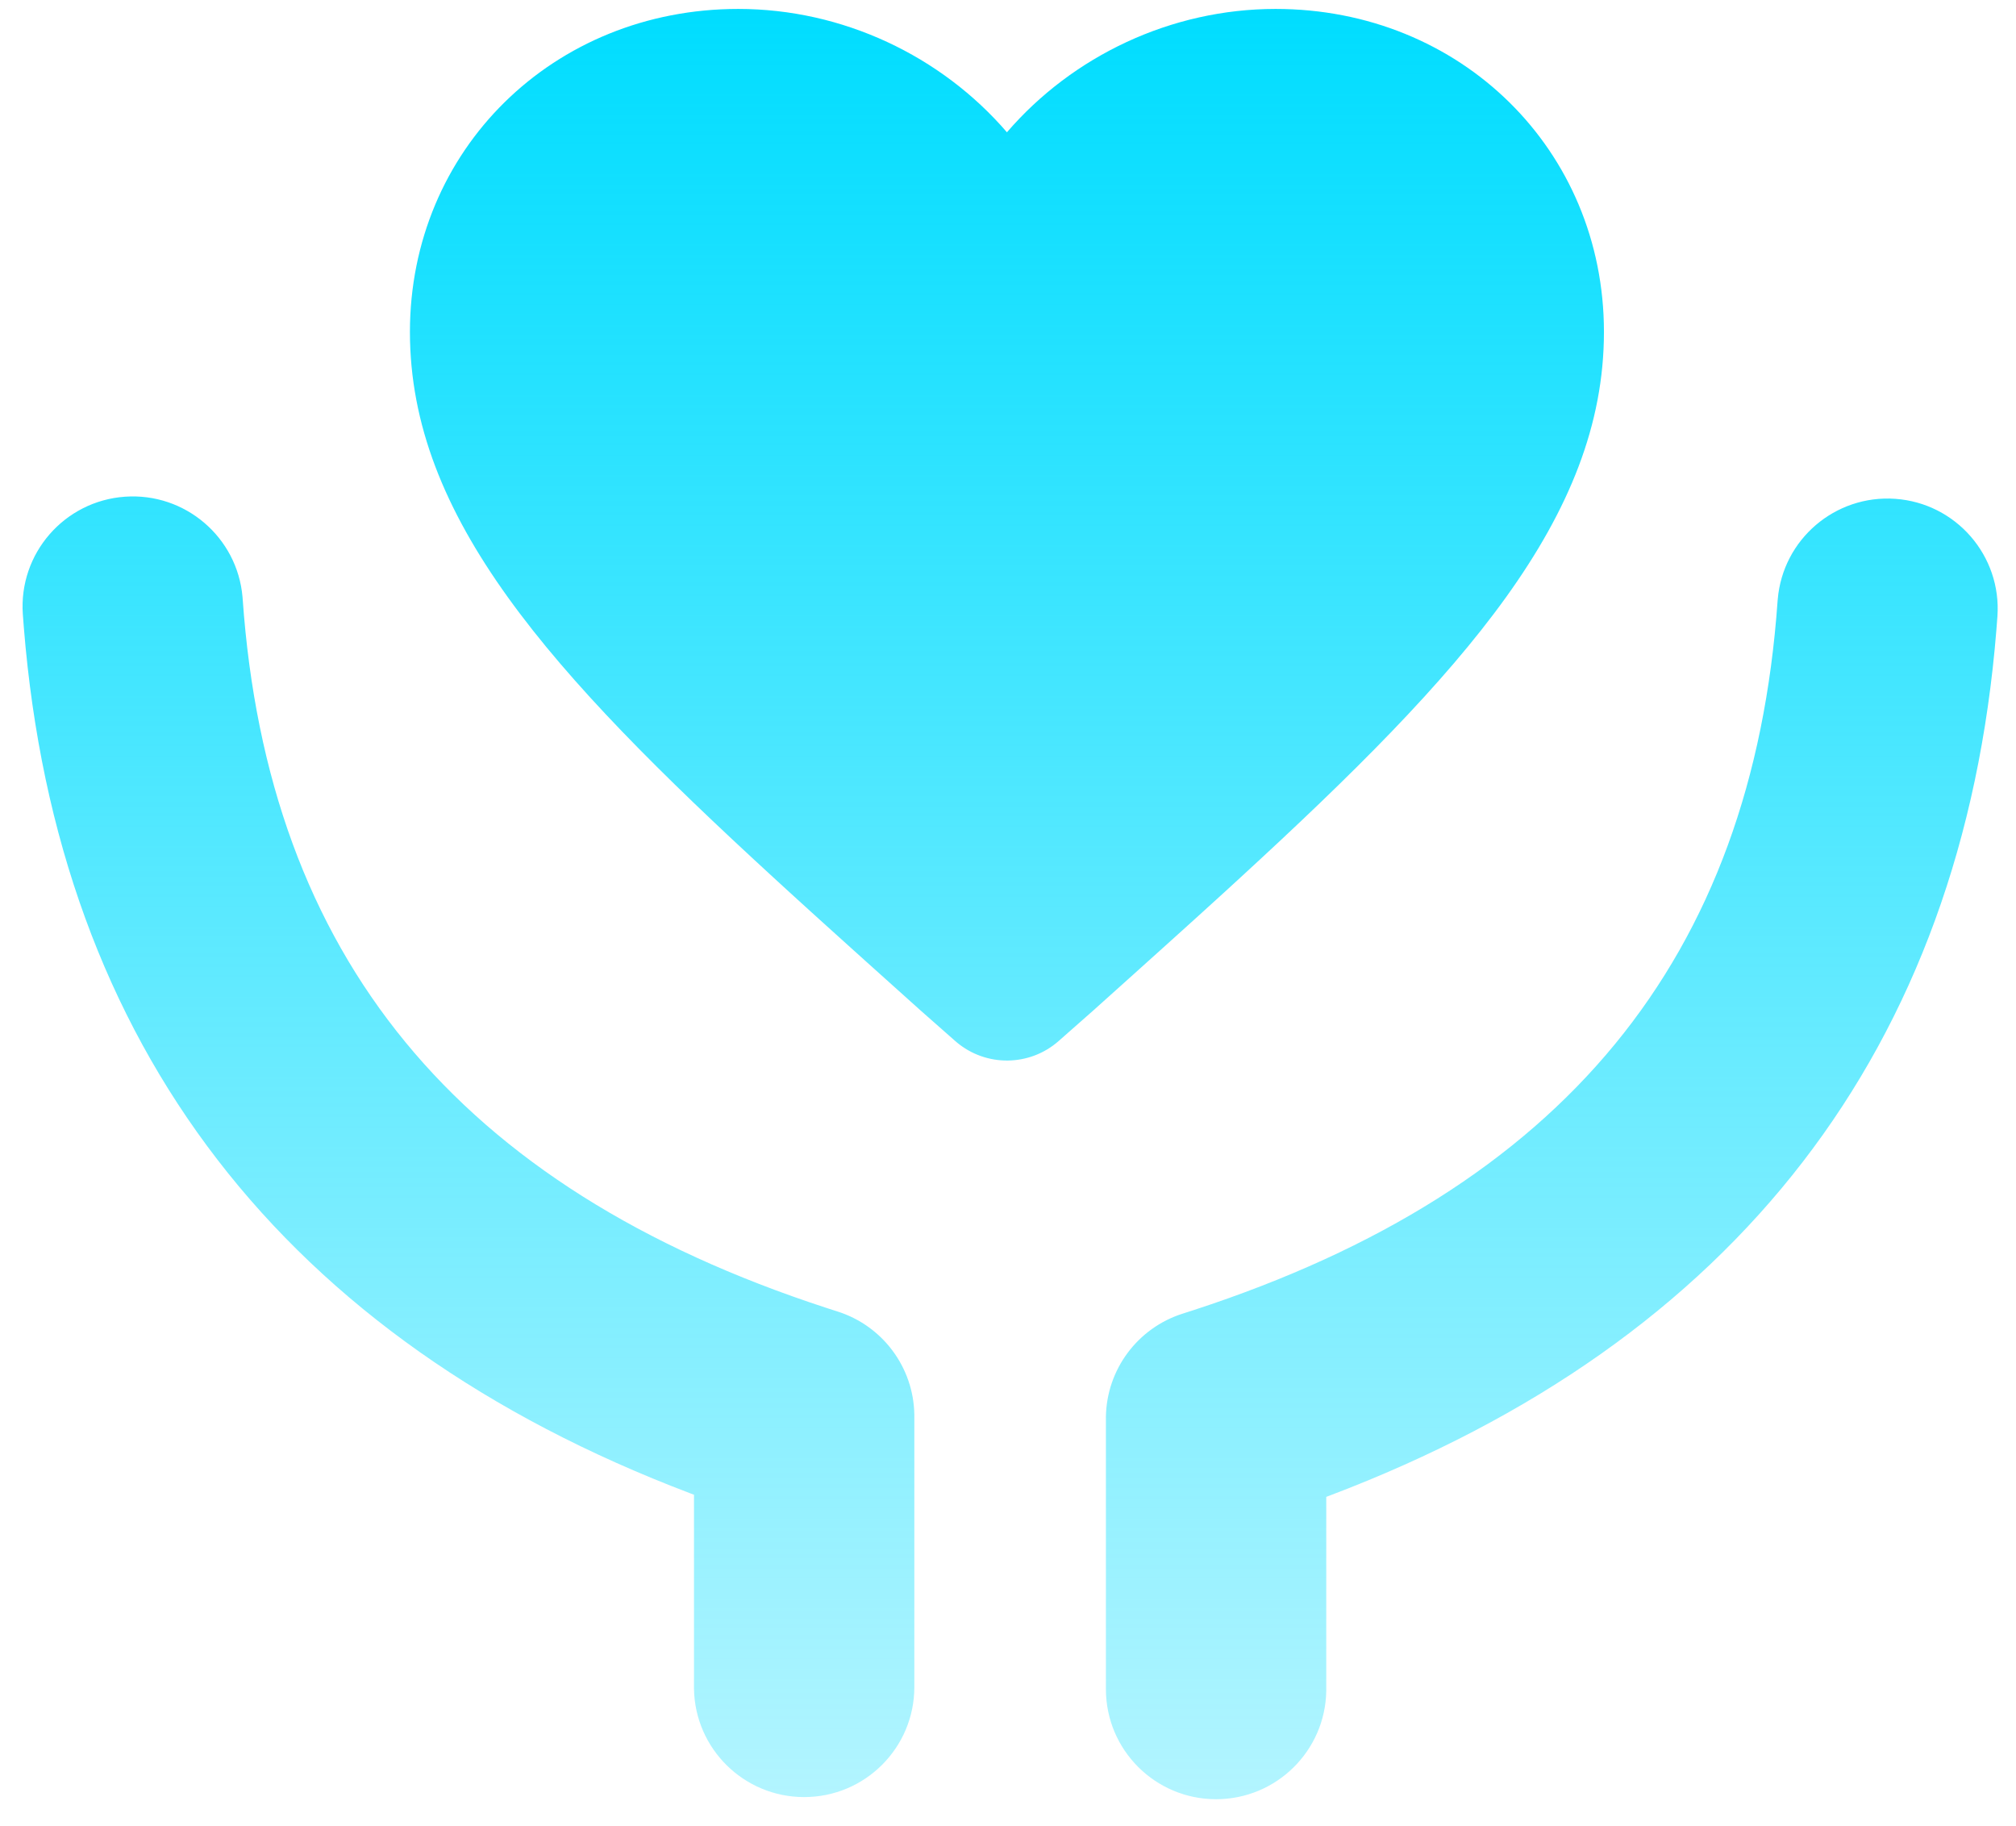
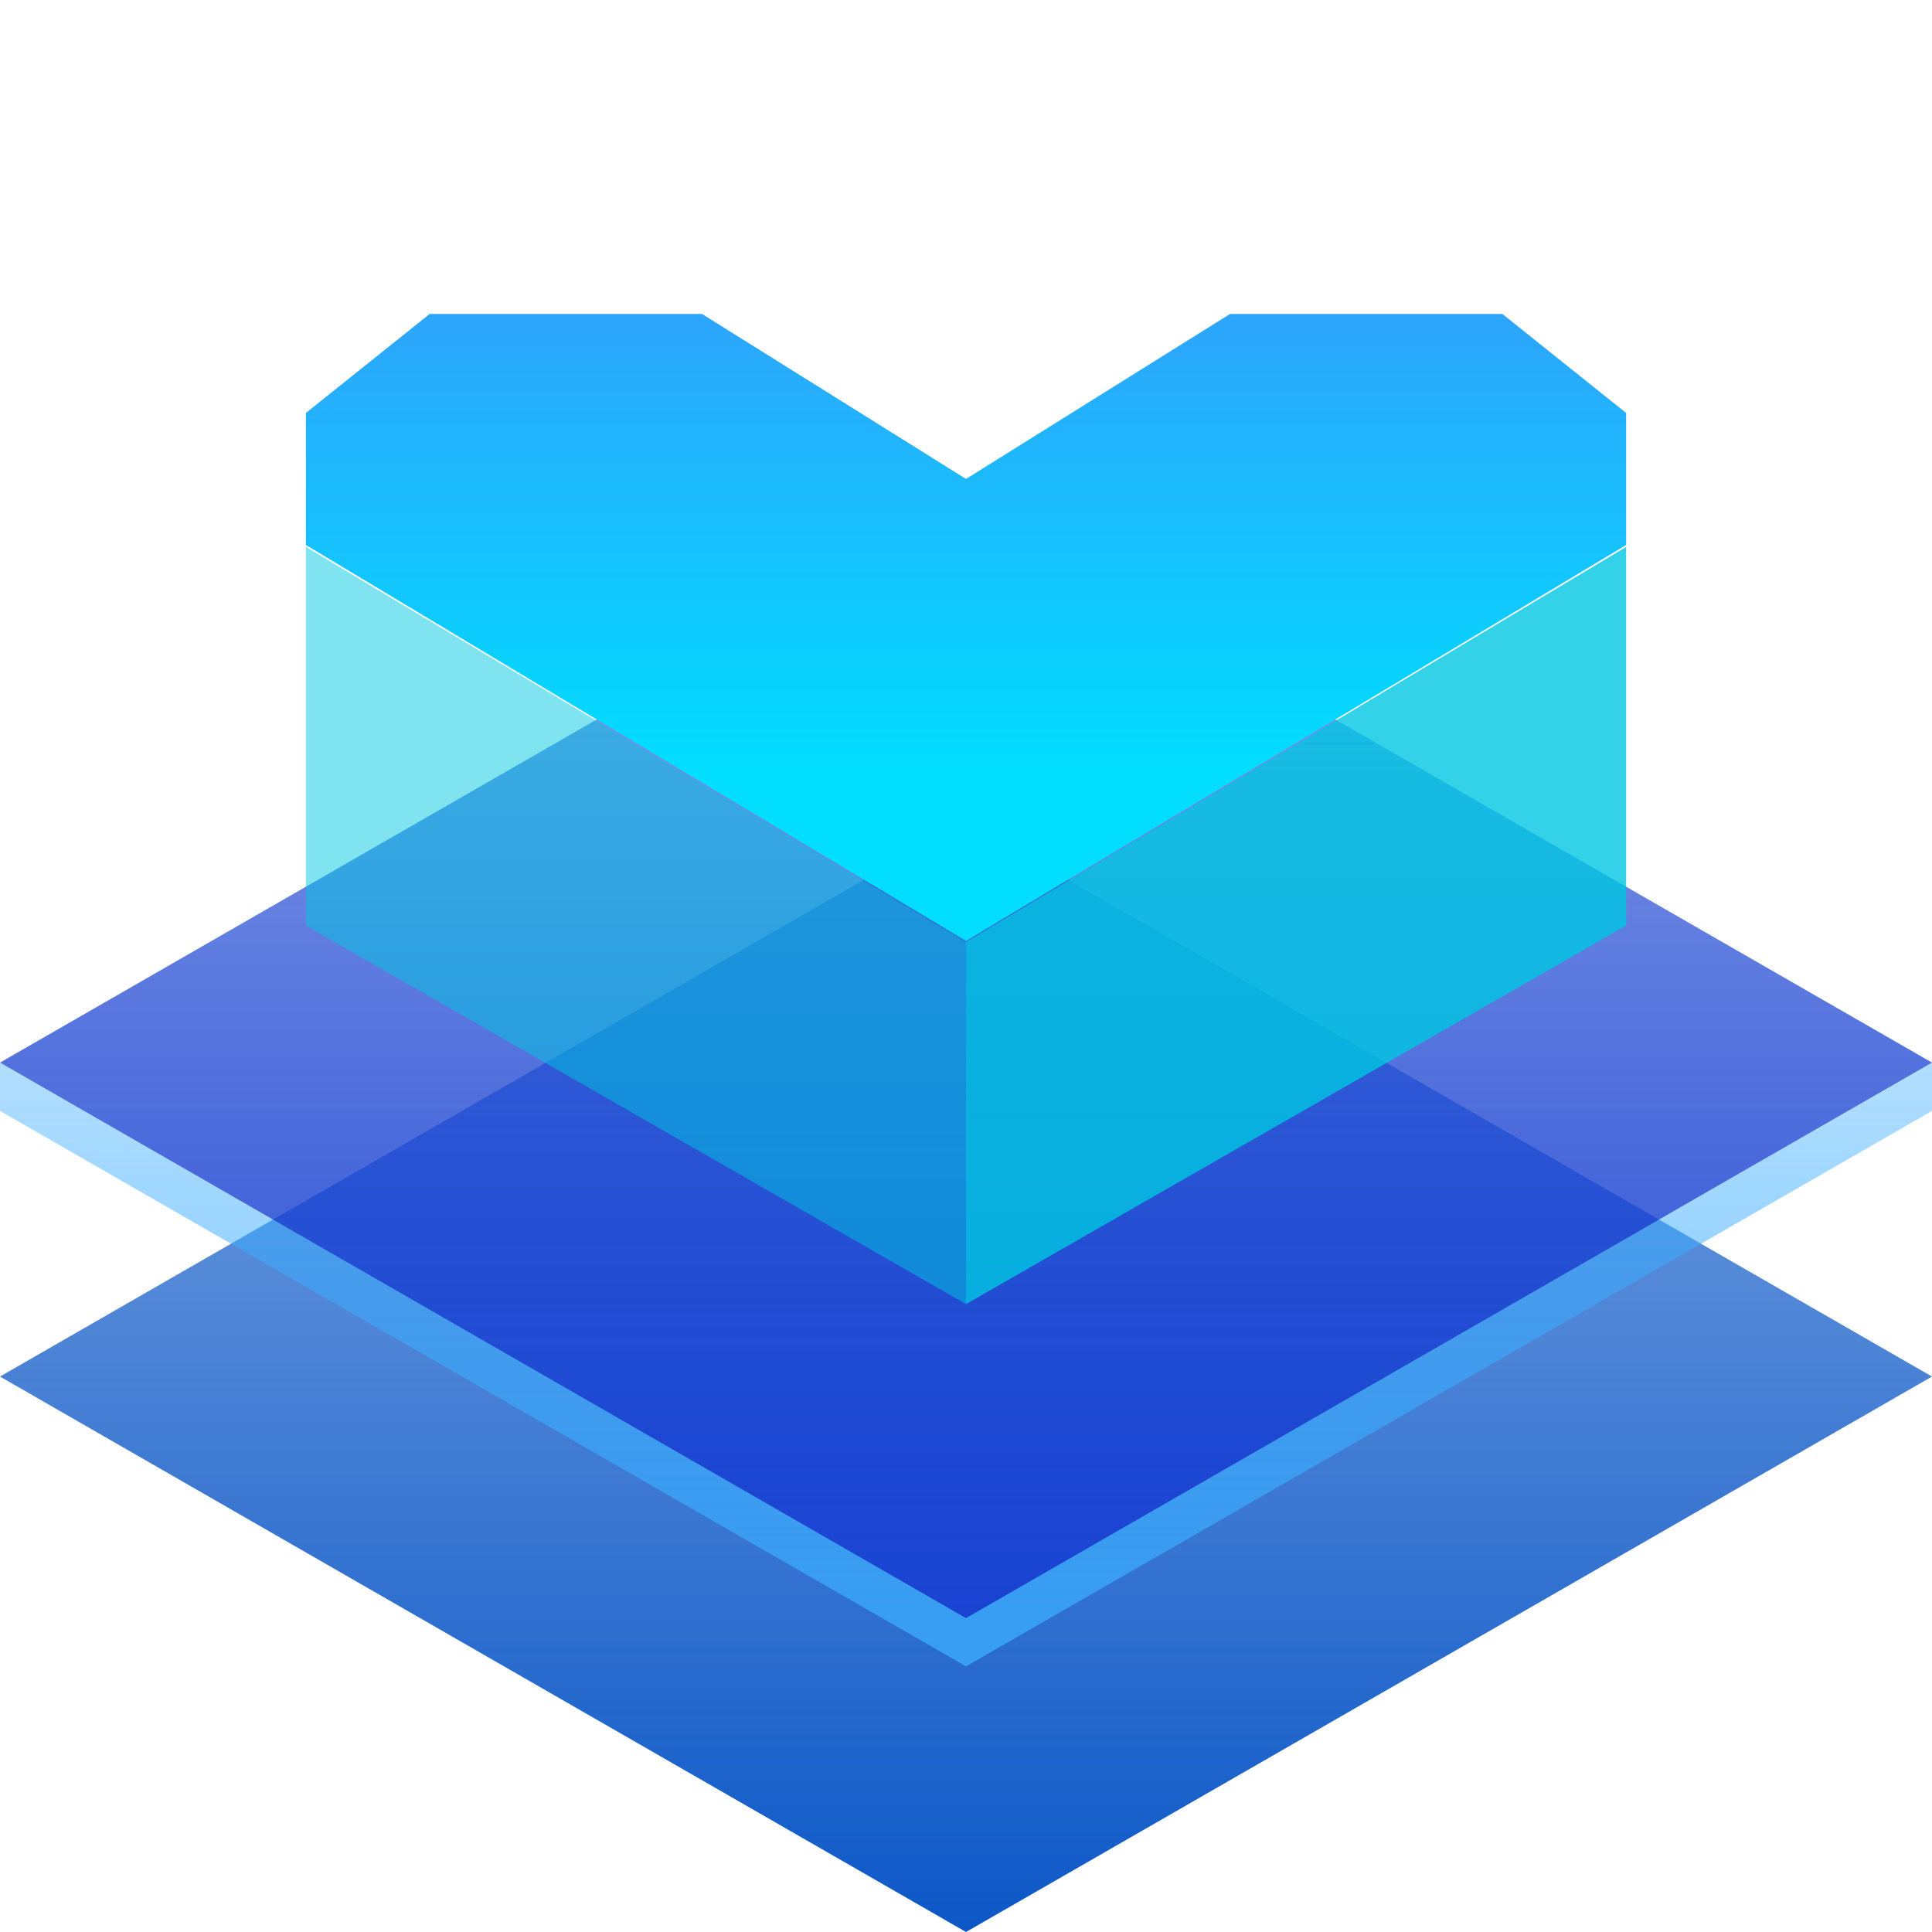
- <svg xmlns="http://www.w3.org/2000/svg" width="74" height="67" viewBox="0 0 74 67" fill="none">
-   <path d="M4.588 18.229C6.794 18.074 8.711 19.716 8.902 21.909L8.907 21.975C9.831 35.088 16.768 43.573 30.329 47.999L30.742 48.132C32.399 48.657 33.532 50.181 33.562 51.912L33.562 51.982V61.913C33.562 64.144 31.752 65.953 29.518 65.953C27.307 65.953 25.51 64.18 25.474 61.98L25.474 61.913L25.474 54.857L25.331 54.803C10.44 49.153 2.119 38.408 0.876 23.04L0.838 22.543C0.681 20.317 2.36 18.386 4.588 18.229ZM69.568 18.307C67.362 18.152 65.445 19.794 65.255 21.987L65.249 22.053C64.325 35.166 57.389 43.651 43.827 48.077L43.414 48.21C41.757 48.735 40.624 50.259 40.594 51.99L40.594 52.06V61.991C40.594 64.222 42.404 66.031 44.638 66.031C46.849 66.031 48.646 64.258 48.682 62.058L48.682 61.991L48.682 54.935L48.826 54.881C63.716 49.231 72.037 38.487 73.28 23.118L73.318 22.621C73.475 20.395 71.796 18.464 69.568 18.307ZM46.822 0.328C53.617 0.328 58.875 5.5 58.875 12.182C58.875 18.98 53.743 24.665 45.545 32.193L44.947 32.741L44.338 33.295L44.03 33.575L43.406 34.139L42.772 34.711L41.803 35.583L40.139 37.077L38.861 38.204C37.792 39.147 36.197 39.161 35.111 38.247L35.061 38.204L33.783 37.077L31.794 35.291L31.15 34.711L30.203 33.856C30.099 33.762 29.995 33.668 29.892 33.575L29.278 33.017C29.177 32.925 29.076 32.833 28.975 32.741L28.377 32.193C20.179 24.665 15.047 18.98 15.047 12.182C15.047 5.5 20.305 0.328 27.1 0.328C30.935 0.328 34.549 2.052 36.961 4.855C39.373 2.052 42.987 0.328 46.822 0.328Z" fill="url(#paint0_linear)" />
+ <svg xmlns="http://www.w3.org/2000/svg" width="80" height="80" viewBox="0 0 80 80" fill="none">
+   <path d="M40 34L80 57L40 80L0 57L40 34Z" fill="url(#paint0_linear)" />
+   <path d="M40 67L80 44V46L40 69L0 46V44L40 67Z" fill="url(#paint1_linear)" fill-opacity="0.8" />
+   <path d="M40 21L80 44L40 67L0 44L40 21Z" fill="url(#paint2_linear)" />
+   <path fill-rule="evenodd" clip-rule="evenodd" d="M40 19.833L29.067 13L17.792 13L12.667 17.1V22.567L40 38.967L67.334 22.567V17.1L62.209 13H50.934L40 19.833Z" fill="url(#paint3_linear)" />
+   <path opacity="0.8" d="M67.334 38.324V22.647L40.001 39.005V54L67.334 38.324Z" fill="#00C7E2" />
+   <path opacity="0.5" d="M12.667 38.324V22.647L40 39.005V54L12.667 38.324Z" fill="#00C7E2" />
  <defs>
-     <linearGradient id="paint0_linear" x1="37.078" y1="0.328" x2="37.078" y2="66.031" gradientUnits="userSpaceOnUse">
-       <stop stop-color="#00DDFF" />
-       <stop offset="1" stop-color="#00DDFF" stop-opacity="0.3" />
+     <linearGradient id="paint0_linear" x1="40" y1="34" x2="40" y2="80" gradientUnits="userSpaceOnUse">
+       <stop stop-color="#0C57C7" stop-opacity="0.5" />
+       <stop offset="1" stop-color="#0C57C7" />
+     </linearGradient>
+     <linearGradient id="paint1_linear" x1="40" y1="44" x2="40" y2="69" gradientUnits="userSpaceOnUse">
+       <stop stop-color="#3BACFE" stop-opacity="0.5" />
+       <stop offset="1" stop-color="#3BACFE" />
+     </linearGradient>
+     <linearGradient id="paint2_linear" x1="40" y1="21" x2="40" y2="67" gradientUnits="userSpaceOnUse">
+       <stop stop-color="#1A43D2" stop-opacity="0.5" />
+       <stop offset="1" stop-color="#1A43D2" />
+     </linearGradient>
+     <linearGradient id="paint3_linear" x1="40" y1="13" x2="40" y2="38.967" gradientUnits="userSpaceOnUse">
+       <stop stop-color="#2DA5FC" />
+       <stop offset="0.722" stop-color="#00DDFF" />
    </linearGradient>
  </defs>
</svg>
